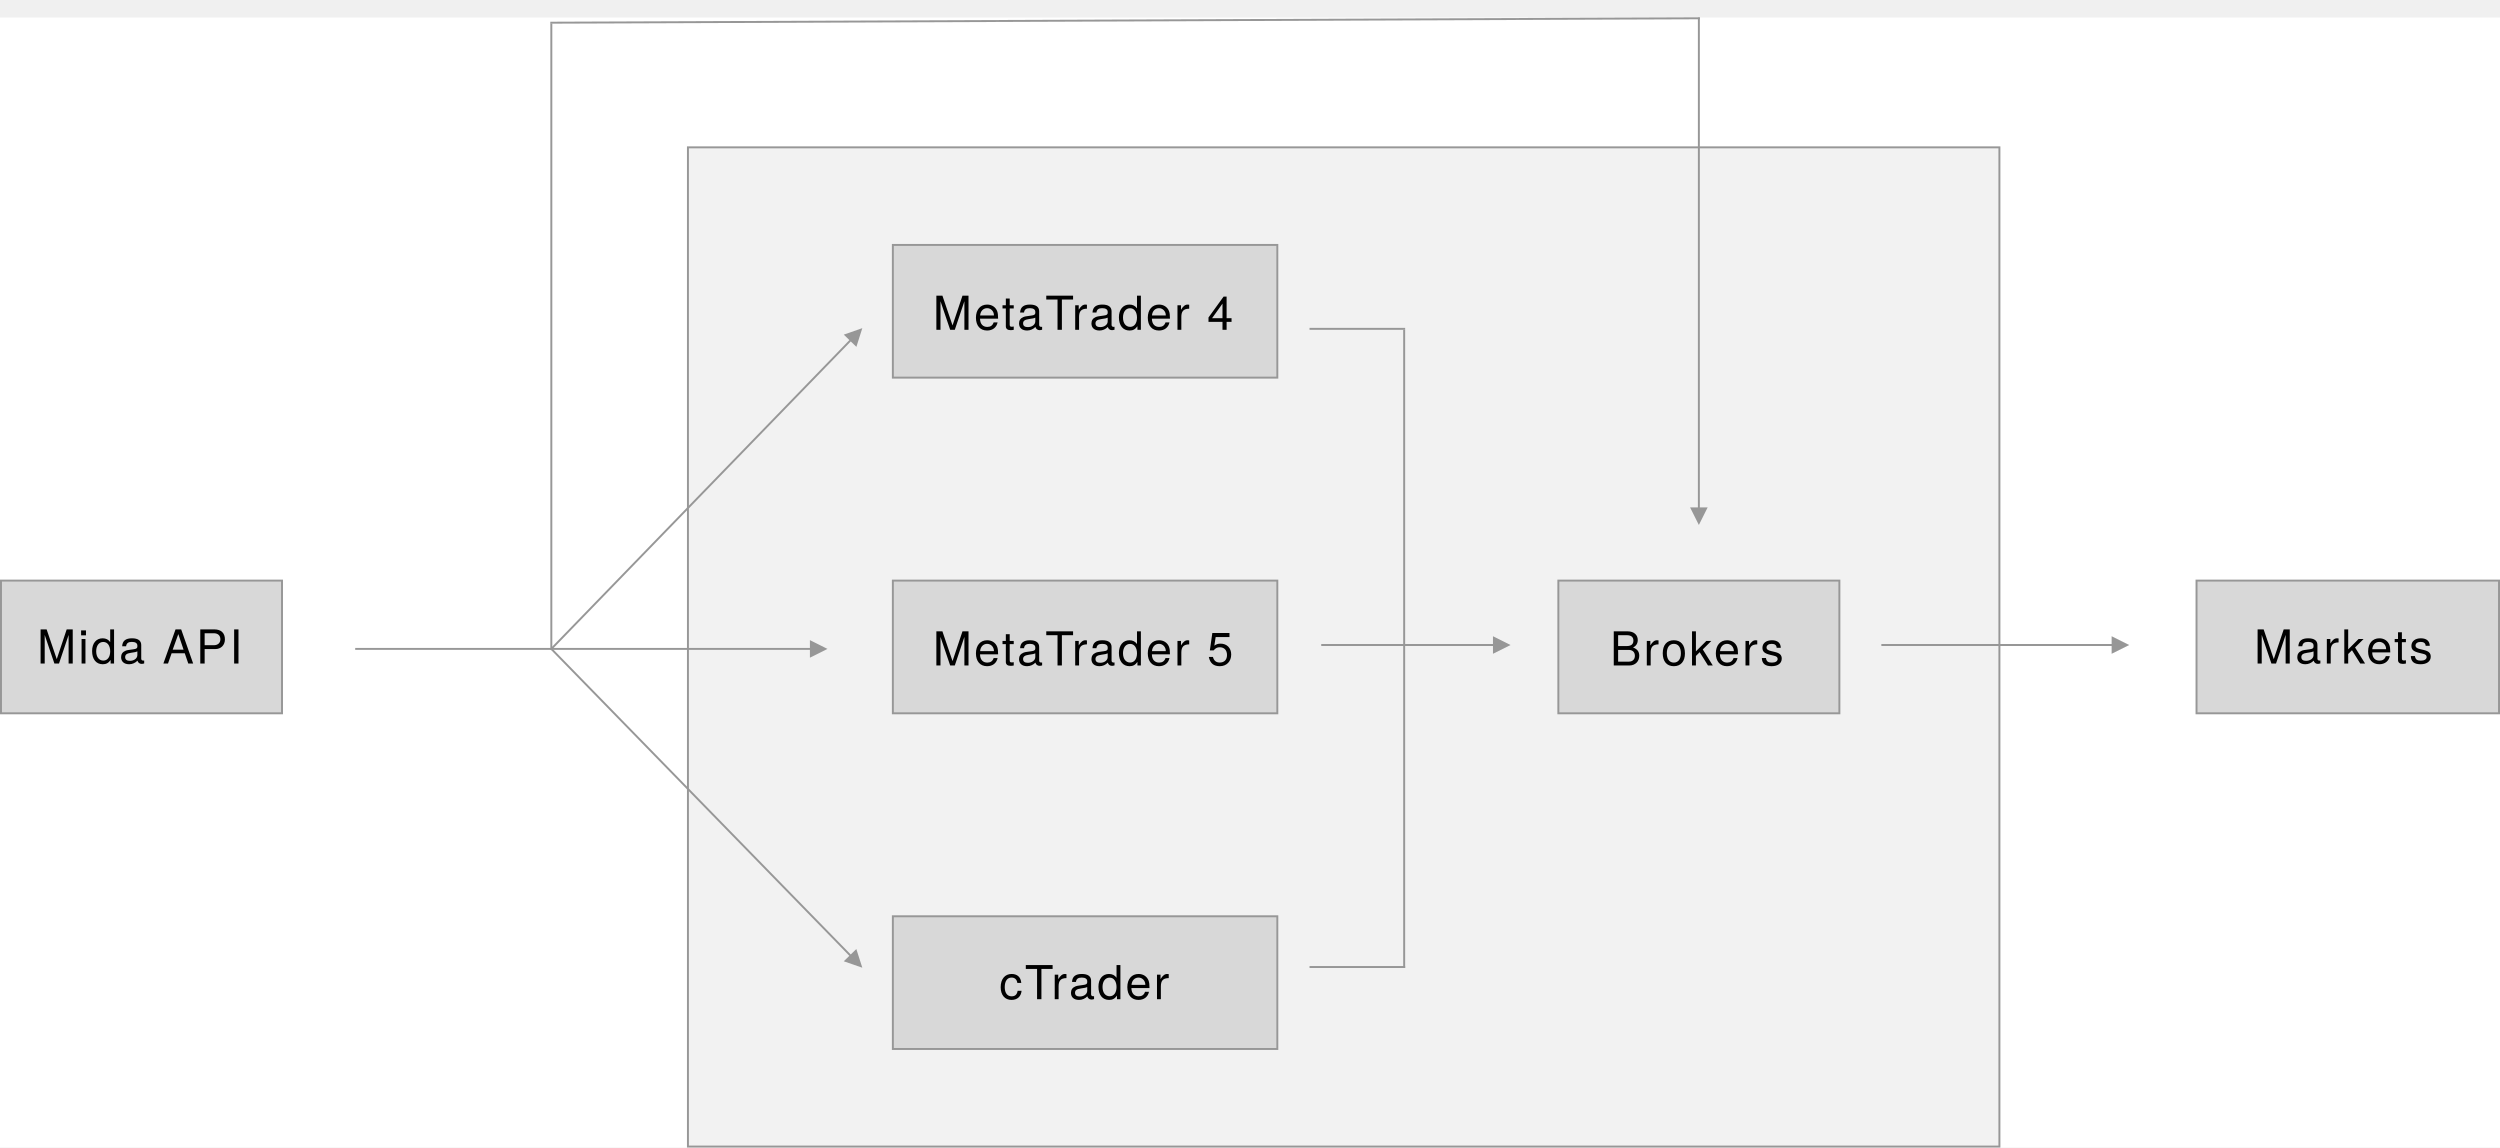
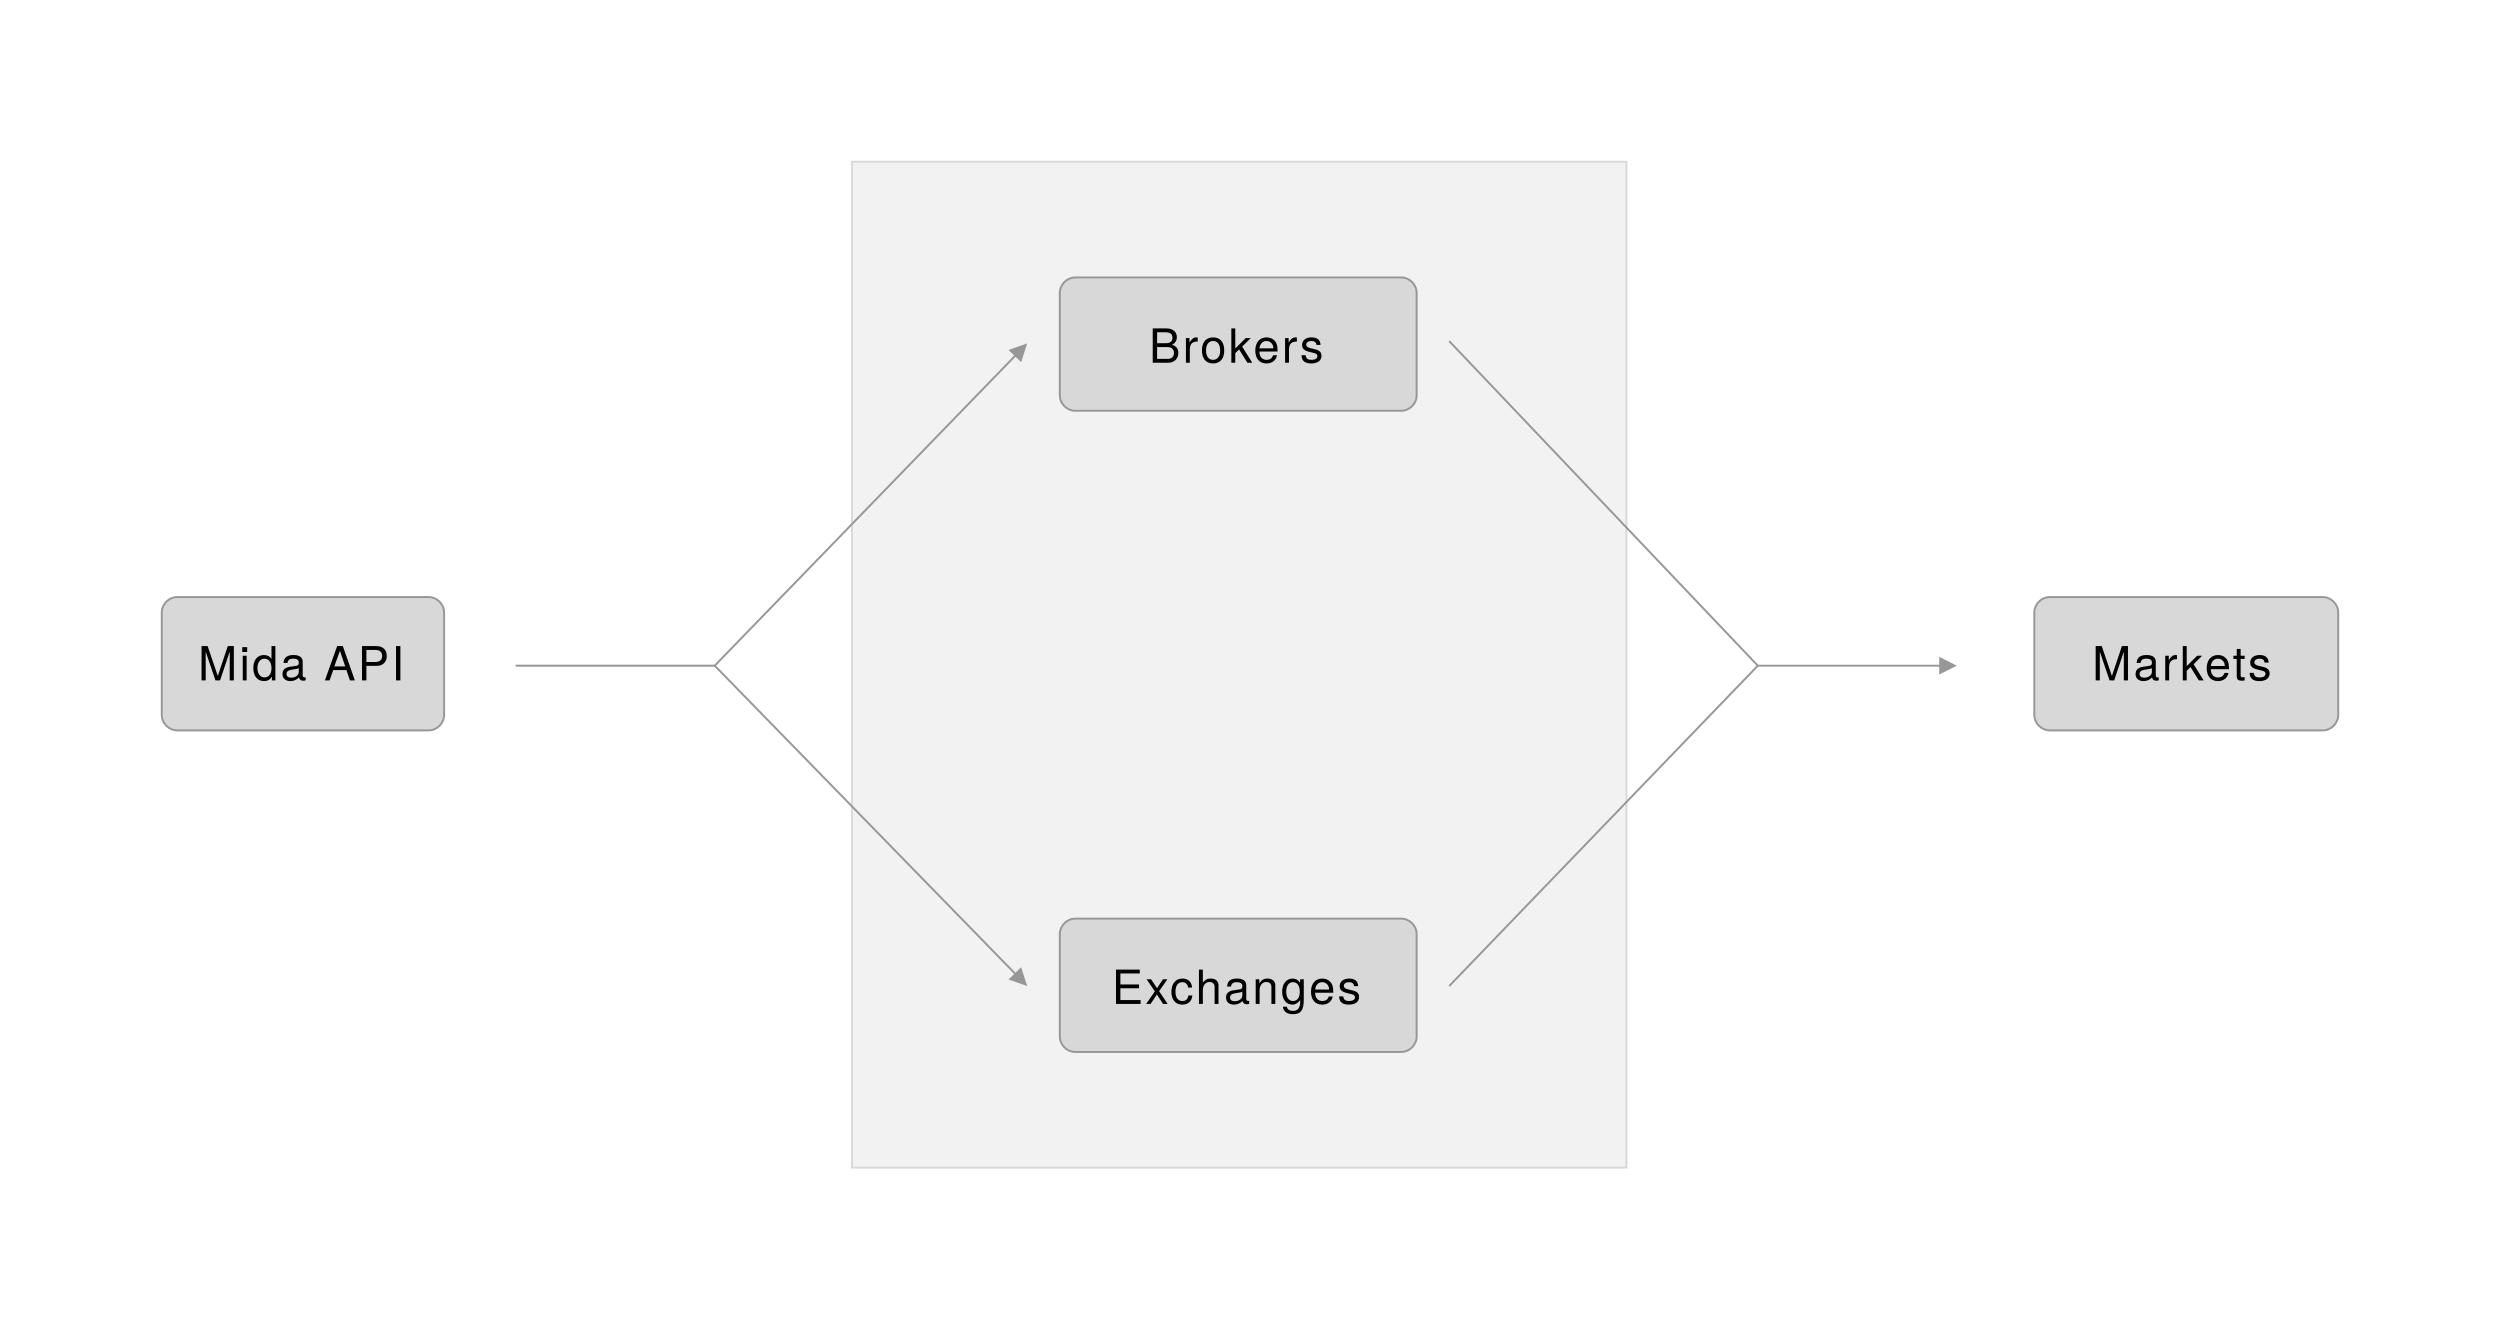
- <svg xmlns="http://www.w3.org/2000/svg" width="1281px" height="588px" viewBox="0 0 1281 588" version="1.1">
+ <svg xmlns="http://www.w3.org/2000/svg" width="1275px" height="678px" viewBox="0 0 1275 678" version="1.1">
  <g id="Page-1" stroke="none" stroke-width="1" fill="none" fill-rule="evenodd">
-     <rect id="Rectangle" fill="#FFFFFF" x="0" y="9" width="1281" height="579" />
-     <rect id="Rectangle" stroke="#979797" fill="#D8D8D8" x="0.5" y="297.5" width="144" height="68" />
-     <rect id="Rectangle" stroke="#979797" fill="#F2F2F2" x="352.5" y="75.5" width="672" height="512" />
+     <rect id="Rectangle" fill="#FFFFFF" x="-120" y="-440" width="2173" height="1315" />
+     <rect id="Rectangle" stroke="#979797" fill="#D8D8D8" x="82.5" y="304.5" width="144" height="68" rx="8" />
+     <rect id="Rectangle" stroke="#D9D9D9" fill="#F2F2F2" x="434.5" y="82.5" width="395" height="513" />
    <text id="Mida-API" font-family="HelveticaNeue, Helvetica Neue" font-size="24" font-weight="normal" letter-spacing="1.125" fill="#000000">
-       <tspan x="19" y="340">Mida API</tspan>
+       <tspan x="101" y="347">Mida API</tspan>
    </text>
-     <rect id="Rectangle" stroke="#979797" fill="#D8D8D8" x="457.5" y="125.5" width="197" height="68" />
-     <text id="MetaTrader-4" font-family="HelveticaNeue, Helvetica Neue" font-size="24" font-weight="normal" letter-spacing="1.125" fill="#000000">
-       <tspan x="478" y="169">MetaTrader 4</tspan>
+     <rect id="Rectangle" stroke="#979797" fill="#D8D8D8" x="540.5" y="468.5" width="182" height="68" rx="8" />
+     <rect id="Rectangle" stroke="#979797" fill="#D8D8D8" x="540.5" y="141.5" width="182" height="68" rx="8" />
+     <text id="Brokers" font-family="HelveticaNeue, Helvetica Neue" font-size="24" font-weight="normal" letter-spacing="1.125" fill="#000000">
+       <tspan x="586" y="185">Brokers</tspan>
    </text>
-     <rect id="Rectangle" stroke="#979797" fill="#D8D8D8" x="457.5" y="469.5" width="197" height="68" />
-     <text id="cTrader" font-family="HelveticaNeue, Helvetica Neue" font-size="24" font-weight="normal" letter-spacing="1.125" fill="#000000">
-       <tspan x="512" y="512">cTrader</tspan>
+     <text id="Exchanges" font-family="HelveticaNeue, Helvetica Neue" font-size="24" font-weight="normal" letter-spacing="1.125" fill="#000000">
+       <tspan x="567" y="512">Exchanges</tspan>
    </text>
-     <rect id="Rectangle" stroke="#979797" fill="#D8D8D8" x="798.5" y="297.5" width="144" height="68" />
-     <text id="Brokers" font-family="HelveticaNeue, Helvetica Neue" font-size="24" font-weight="normal" letter-spacing="1.125" fill="#000000">
-       <tspan x="825" y="341">Brokers</tspan>
+     <rect id="Rectangle" stroke="#979797" fill="#D8D8D8" x="1037.5" y="304.5" width="155" height="68" rx="8" />
+     <text id="Markets" font-family="HelveticaNeue, Helvetica Neue" font-size="24" font-weight="normal" letter-spacing="1.125" fill="#000000">
+       <tspan x="1067" y="347">Markets</tspan>
    </text>
-     <rect id="Rectangle" stroke="#979797" fill="#D8D8D8" x="1125.5" y="297.5" width="155" height="68" />
-     <text id="Markets" font-family="HelveticaNeue, Helvetica Neue" font-size="24" font-weight="normal" letter-spacing="1.125" fill="#000000">
-       <tspan x="1155" y="340">Markets</tspan>
-     </text>
-     <rect id="Rectangle" stroke="#979797" fill="#D8D8D8" x="457.5" y="297.5" width="197" height="68" />
-     <text id="MetaTrader-5" font-family="HelveticaNeue, Helvetica Neue" font-size="24" font-weight="normal" letter-spacing="1.125" fill="#000000">
-       <tspan x="478" y="341">MetaTrader 5</tspan>
-     </text>
-     <path id="Line" d="M415,328 L424,332.5 L415,337 L415,333 L182,333 L182,332 L415,332 L415,328 Z" fill="#979797" fill-rule="nonzero" />
-     <path id="Line" d="M765,326 L774,330.5 L765,335 L765,331 L677,331 L677,330 L765,330 L765,326 Z" fill="#979797" fill-rule="nonzero" />
-     <path id="Line" d="M1082,326 L1091,330.5 L1082,335 L1082,331 L964,331 L964,330 L1082,330 L1082,326 Z" fill="#979797" fill-rule="nonzero" />
-     <line x1="671.5" y1="168.5" x2="719.5" y2="168.5" id="Line" stroke="#979797" stroke-linecap="square" />
-     <line x1="671.5" y1="495.5" x2="719.5" y2="495.5" id="Line" stroke="#979797" stroke-linecap="square" />
-     <path id="Line" d="M871,9 L871,260 L875,260 L870.5,269 L866,260 L870,260 L870,9 L871,9 Z" fill="#979797" fill-rule="nonzero" />
-     <line x1="282.5" y1="6.5" x2="870.5" y2="14.5" id="Line" stroke="#979797" stroke-linecap="square" transform="translate(576.5, 10.5) rotate(-1) translate(-576.5, -10.5) " />
-     <line x1="282.5" y1="332.5" x2="282.5" y2="12.5" id="Line" stroke="#979797" stroke-linecap="square" />
-     <path id="Line" d="M441.848,168.141 L438.814,177.735 L435.942,174.95 L282.859,332.848 L282.511,333.207 L281.793,332.511 L282.141,332.152 L435.224,174.254 L432.352,171.47 L441.848,168.141 Z" fill="#979797" fill-rule="nonzero" />
-     <line x1="719.5" y1="169.5" x2="719.5" y2="495.5" id="Line" stroke="#979797" stroke-linecap="square" />
-     <path id="Line-2" d="M283.009,332.293 L283.358,332.651 L435.923,489.066 L438.786,486.273 L441.849,495.858 L432.344,492.557 L435.206,489.764 L282.642,333.349 L282.293,332.991 L283.009,332.293 Z" fill="#979797" fill-rule="nonzero" />
+     <line x1="263.5" y1="339.5" x2="364.5" y2="339.5" id="Line" stroke="#979797" stroke-linecap="square" />
+     <path id="Line" d="M523.848,175.141 L520.814,184.735 L517.942,181.95 L364.859,339.848 L364.511,340.207 L363.793,339.511 L364.141,339.152 L517.224,181.254 L514.352,178.47 L523.848,175.141 Z" fill="#979797" fill-rule="nonzero" />
+     <path id="Line-2" d="M365.009,339.293 L365.358,339.651 L517.923,496.066 L520.786,493.273 L523.849,502.858 L514.344,499.557 L517.206,496.764 L364.642,340.349 L364.293,339.991 L365.009,339.293 Z" fill="#979797" fill-rule="nonzero" />
+     <path id="Line" d="M989,335 L998,339.5 L989,344 L989,339.999 L896,340 L896,339 L989,338.999 L989,335 Z" fill="#979797" fill-rule="nonzero" />
+     <line x1="738.019" y1="337.615" x2="897.431" y2="175.728" id="Line" stroke="#979797" stroke-linecap="square" transform="translate(817.725, 256.6716) rotate(91.88686) translate(-817.725, -256.6716) " />
+     <line x1="738.852" y1="340.579" x2="896.597" y2="501.92" id="Line-2" stroke="#979797" stroke-linecap="square" transform="translate(817.725, 421.2495) rotate(-91.71393) translate(-817.725, -421.2495) " />
  </g>
</svg>
